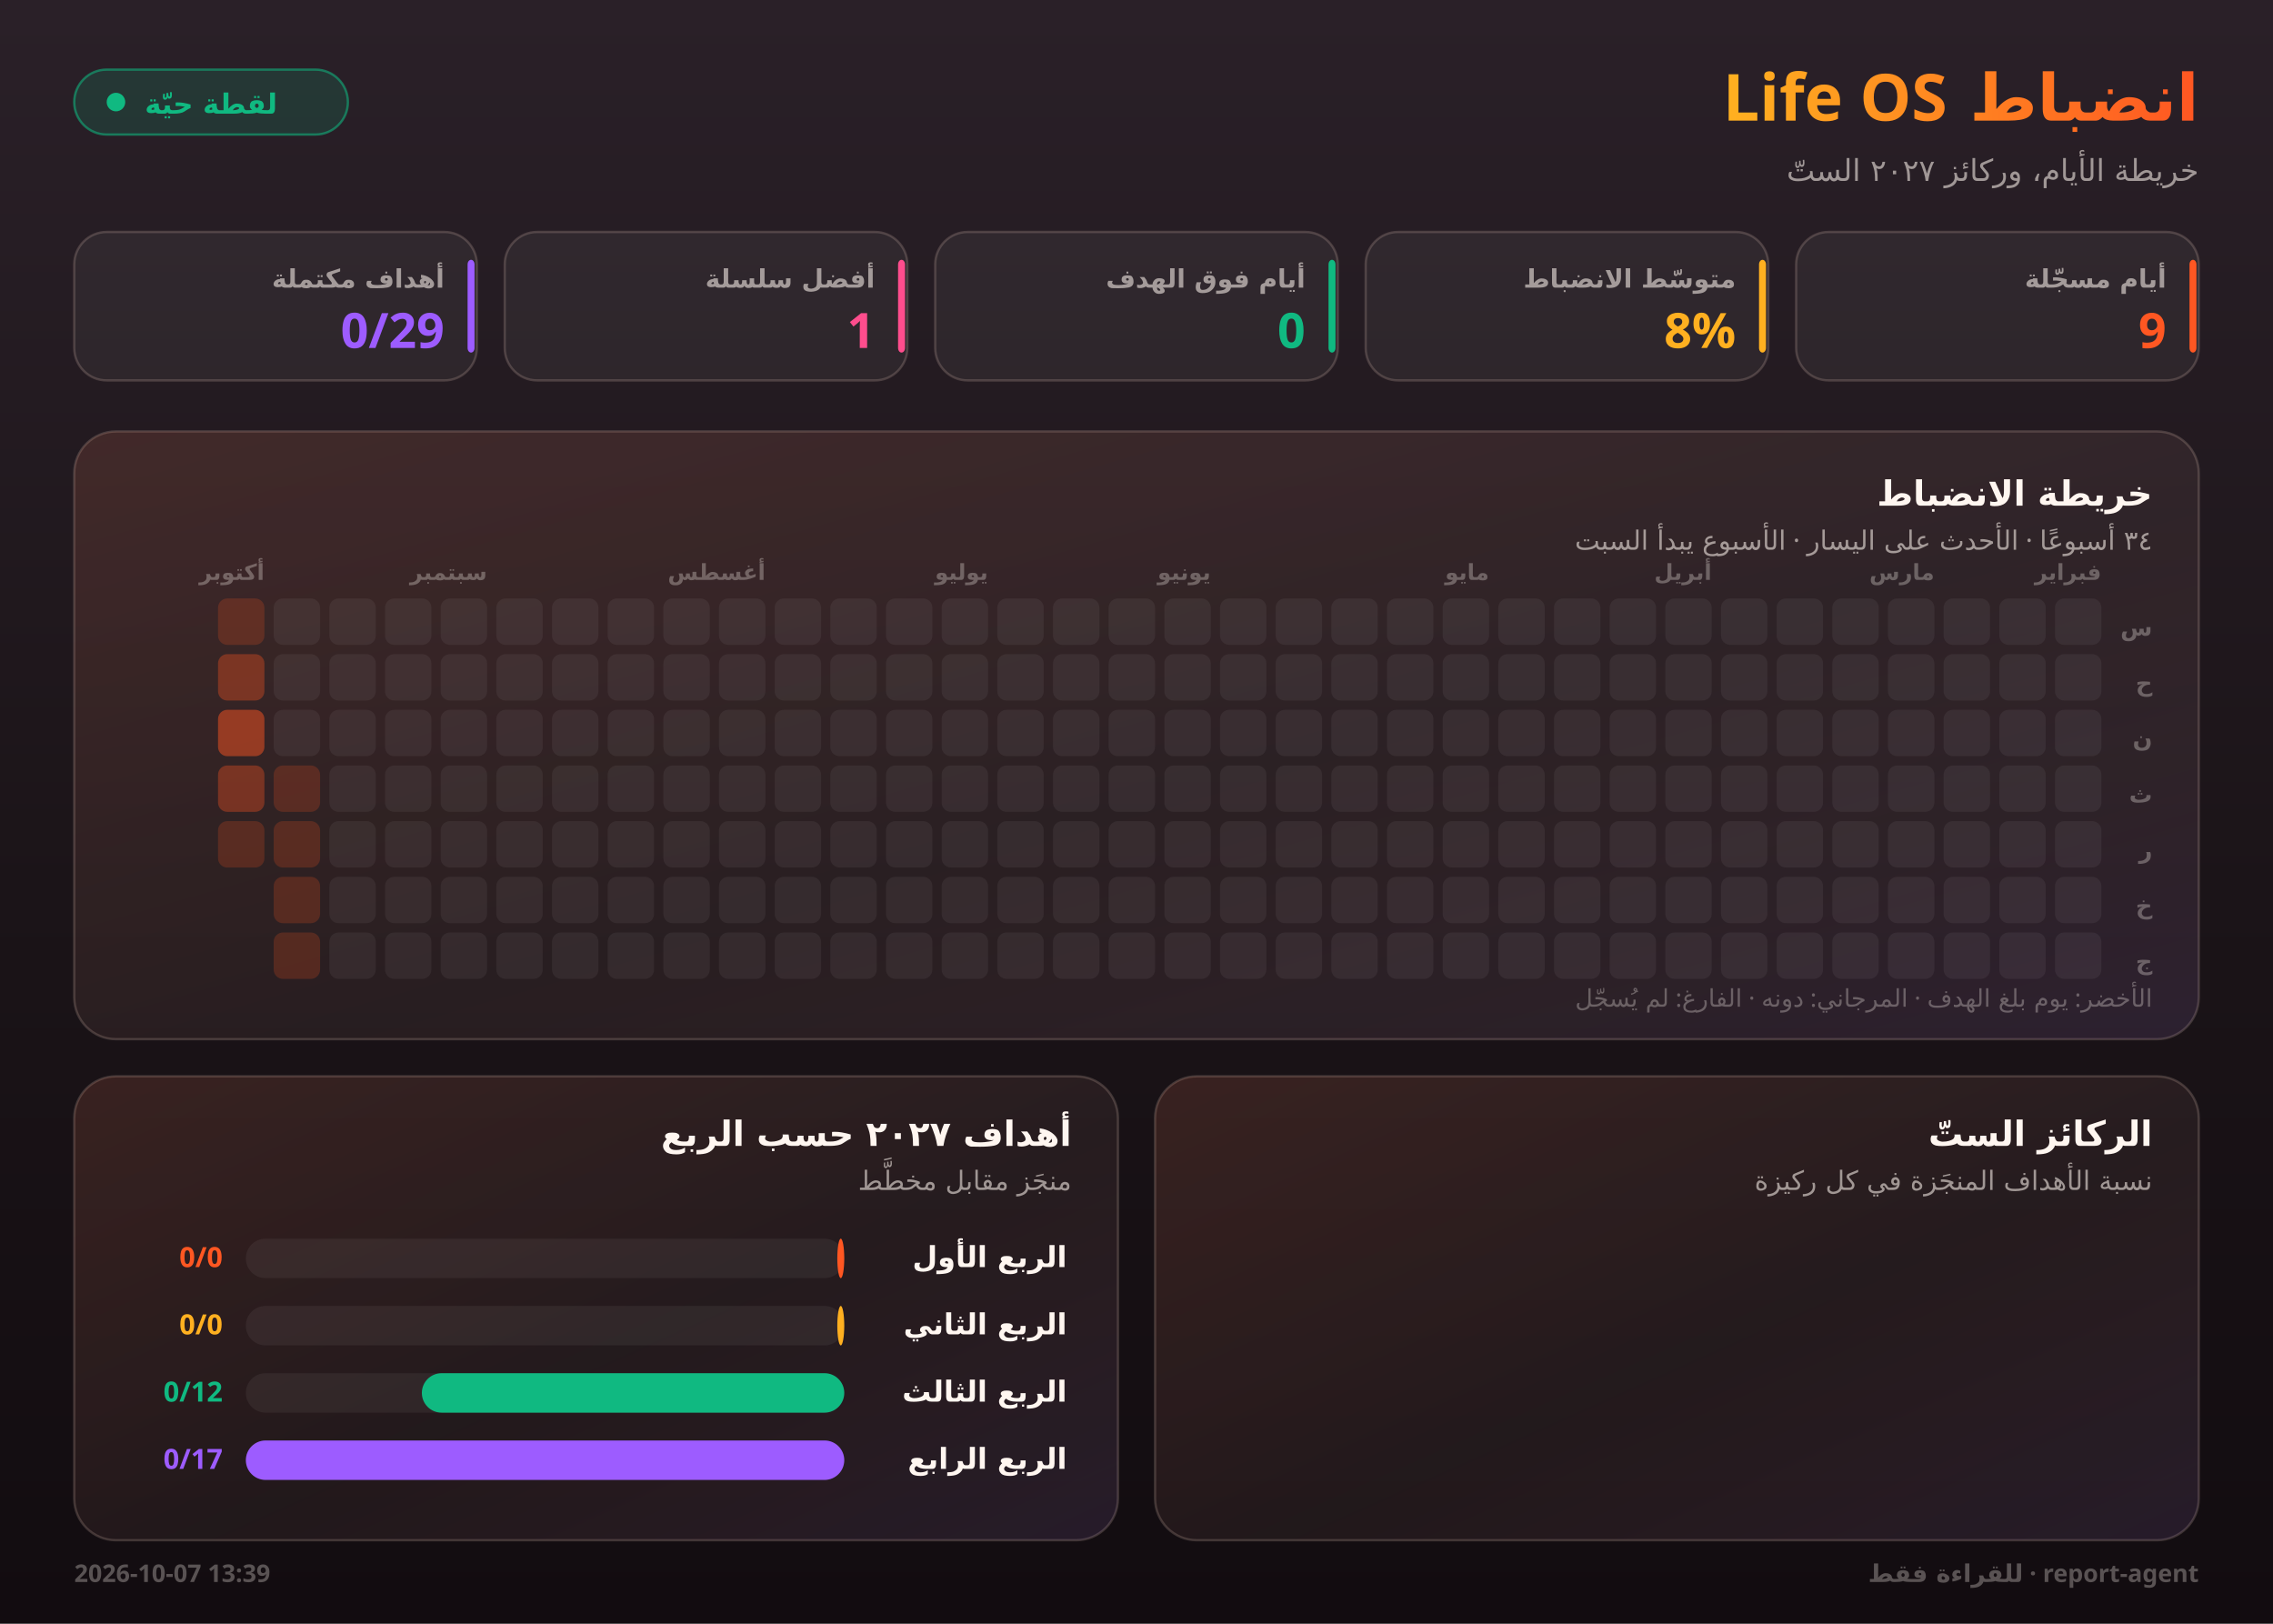
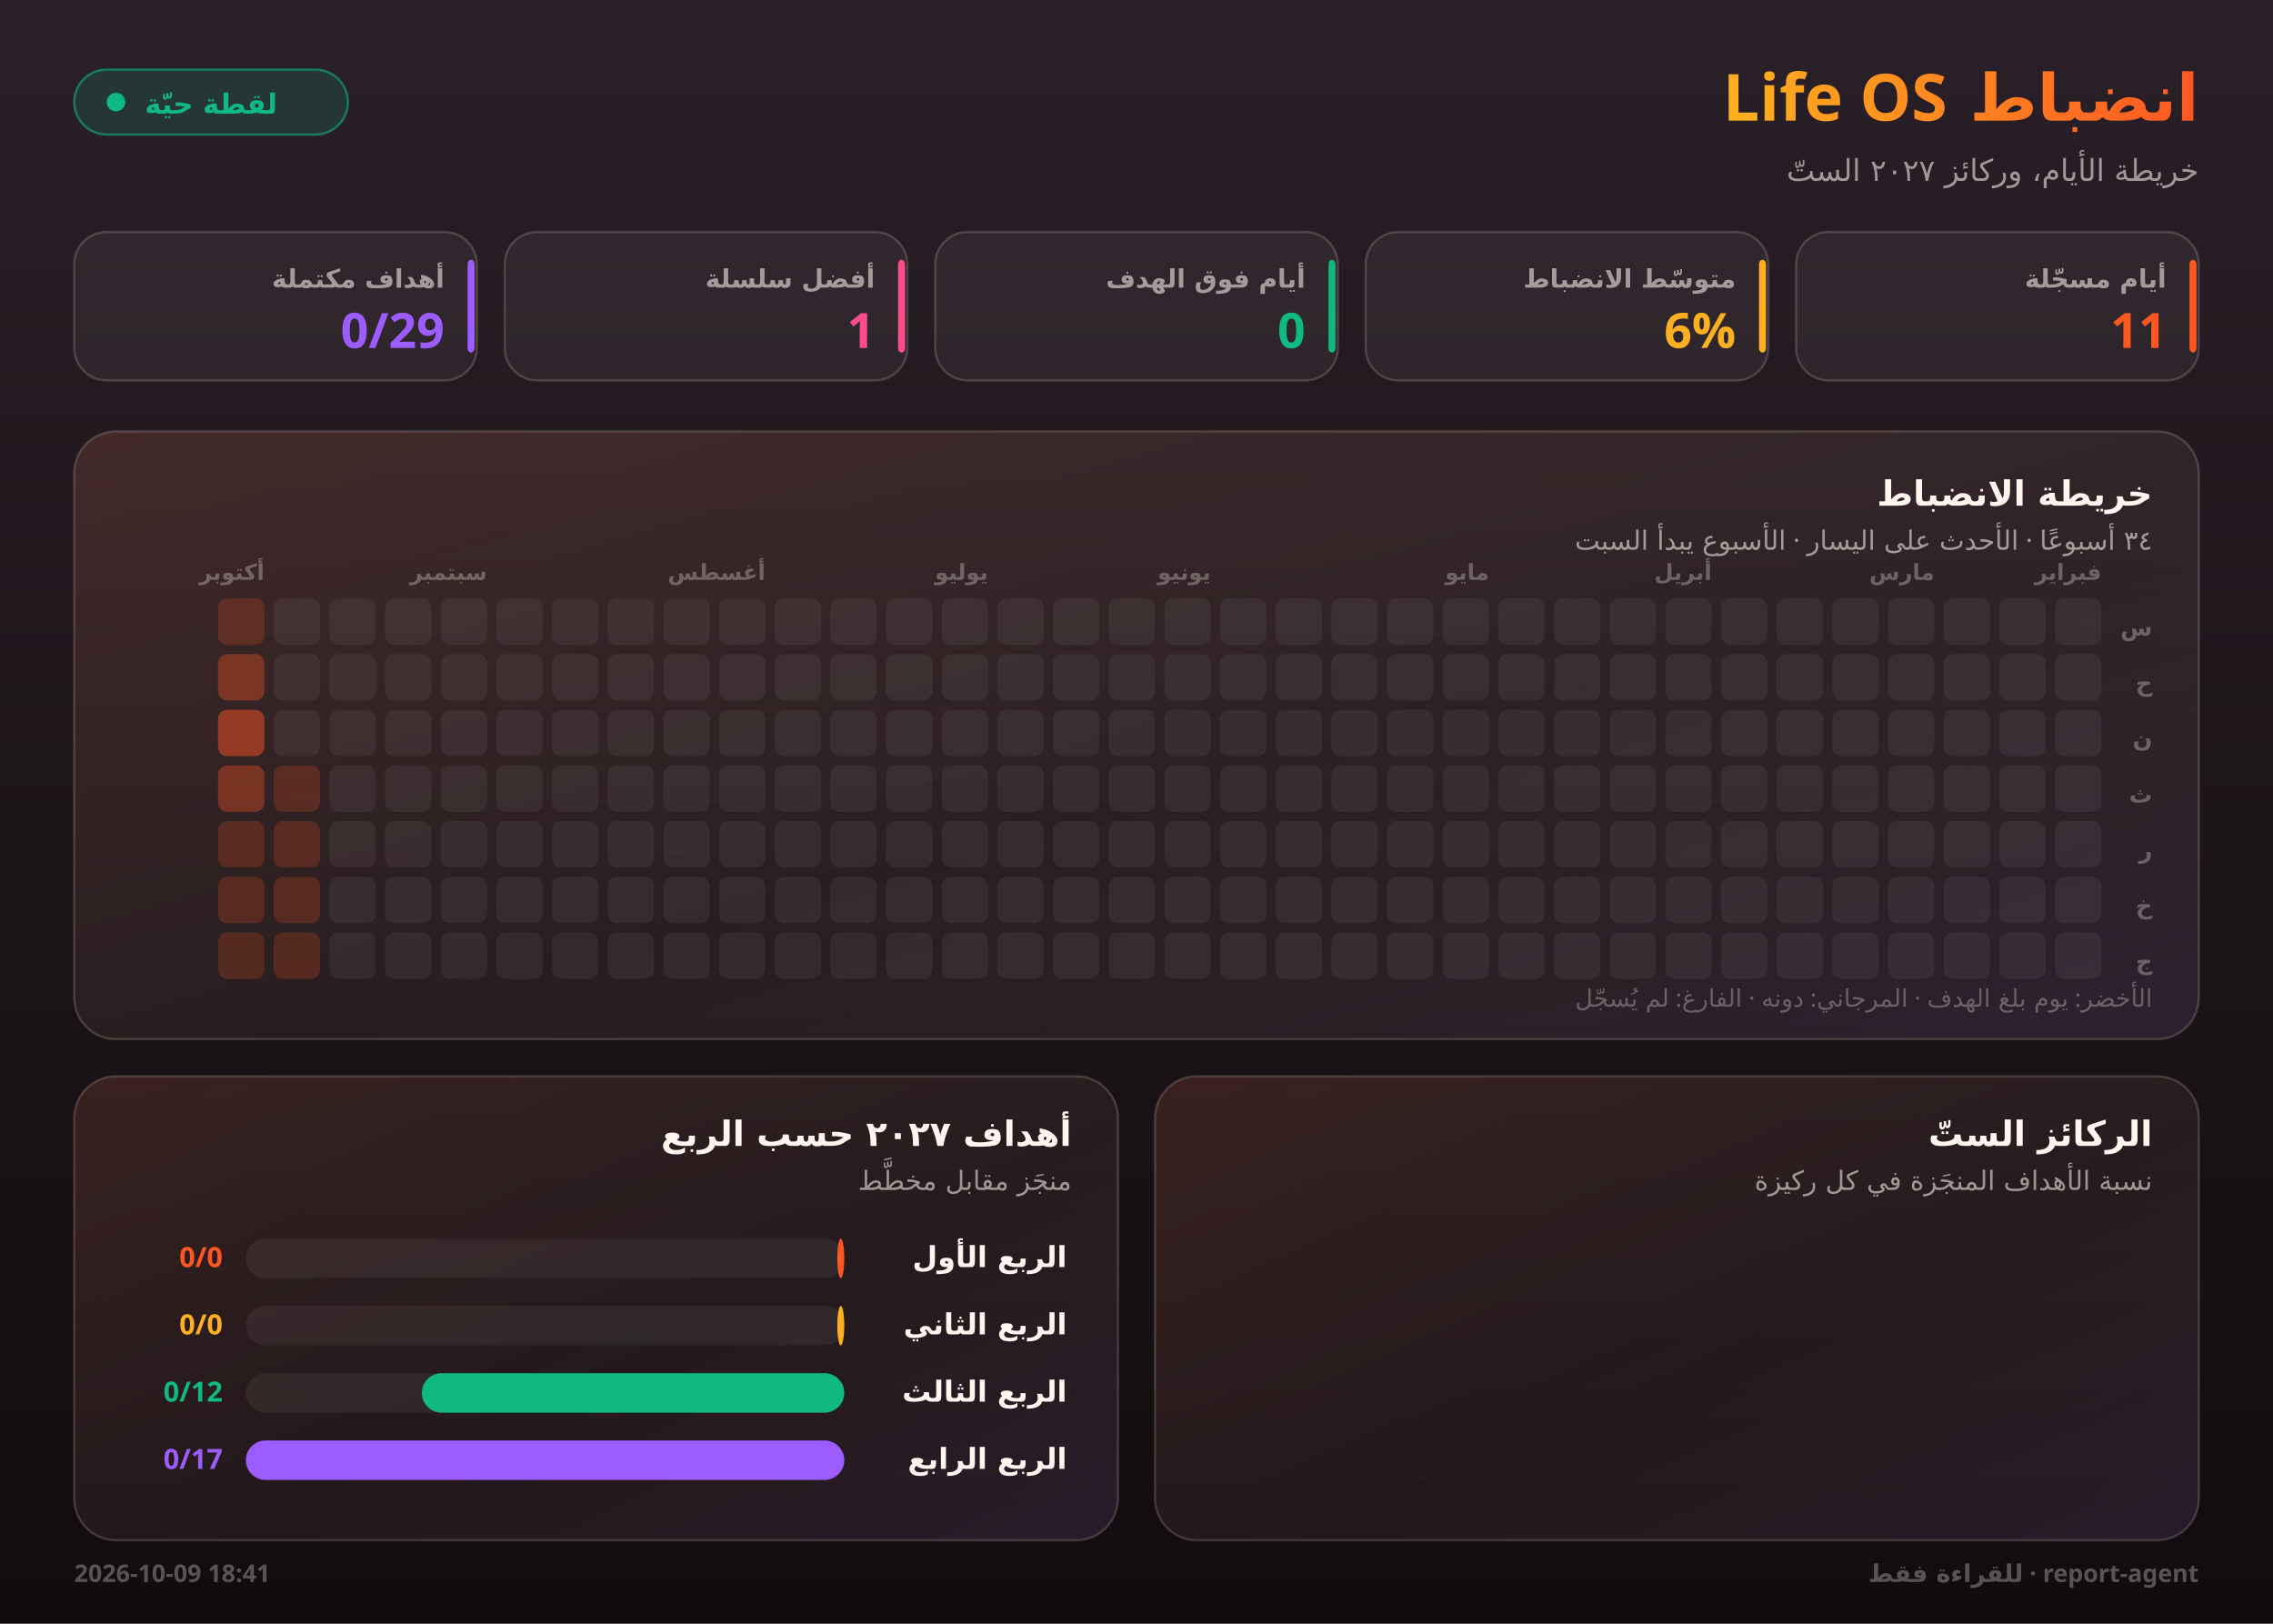
<svg xmlns="http://www.w3.org/2000/svg" width="980" height="700" viewBox="0 0 980 700" font-family="Tajawal, Cairo, 'Segoe UI', system-ui, sans-serif">
  <defs>
    <linearGradient id="sky" x1="0" y1="0" x2="0" y2="1">
      <stop offset="0%" stop-color="#2A2028" />
      <stop offset="55%" stop-color="#1B1418" />
      <stop offset="100%" stop-color="#120C10" />
    </linearGradient>
    <linearGradient id="sheen" x1="0" y1="0" x2="1" y2="1">
      <stop offset="0%" stop-color="#FF5722" stop-opacity="0.10" />
      <stop offset="55%" stop-color="#FF5722" stop-opacity="0.02" />
      <stop offset="100%" stop-color="#9D5CFF" stop-opacity="0.07" />
    </linearGradient>
    <linearGradient id="title" x1="1" y1="0" x2="0" y2="0">
      <stop offset="0%" stop-color="#FF5722" />
      <stop offset="100%" stop-color="#FFB020" />
    </linearGradient>
  </defs>
  <rect width="980" height="700" fill="url(#sky)" />
  <text x="948" y="52" fill="url(#title)" font-size="28" font-weight="800" text-anchor="start" style="direction:rtl;unicode-bidi:isolate">انضباط Life OS</text>
  <text x="948" y="78" fill="rgba(255,246,240,0.56)" font-size="13" font-weight="500" text-anchor="start" style="direction:rtl;unicode-bidi:isolate">خريطة الأيام، وركائز ٢٠٢٧ الستّ</text>
  <rect x="32" y="30" width="118" height="28" rx="14" fill="#10B981" fill-opacity="0.16" stroke="#10B981" stroke-opacity="0.55" />
  <circle cx="50" cy="44" r="4" fill="#10B981" />
  <text x="91" y="49" fill="#10B981" font-size="12" font-weight="700" text-anchor="middle" style="direction:rtl;unicode-bidi:isolate">لقطة حيّة</text>
  <rect x="774.4" y="100" width="173.6" height="64" rx="14" fill="rgba(255,255,255,0.05)" stroke="rgba(255,225,210,0.18)" />
  <rect x="944" y="112" width="3" height="40" rx="2" fill="#FF5722" />
  <text x="934" y="124" fill="rgba(255,246,240,0.56)" font-size="11" font-weight="600" text-anchor="start" style="direction:rtl;unicode-bidi:isolate">أيام مسجّلة</text>
-   <text x="934" y="150" fill="#FF5722" font-size="21" font-weight="800" text-anchor="end" style="direction:ltr;unicode-bidi:isolate">9</text>
+   <text x="934" y="150" fill="#FF5722" font-size="21" font-weight="800" text-anchor="end" style="direction:ltr;unicode-bidi:isolate">11</text>
  <rect x="588.8" y="100" width="173.6" height="64" rx="14" fill="rgba(255,255,255,0.05)" stroke="rgba(255,225,210,0.18)" />
  <rect x="758.4" y="112" width="3" height="40" rx="2" fill="#FFB020" />
  <text x="748.4" y="124" fill="rgba(255,246,240,0.56)" font-size="11" font-weight="600" text-anchor="start" style="direction:rtl;unicode-bidi:isolate">متوسّط الانضباط</text>
-   <text x="748.4" y="150" fill="#FFB020" font-size="21" font-weight="800" text-anchor="end" style="direction:ltr;unicode-bidi:isolate">8%</text>
+   <text x="748.4" y="150" fill="#FFB020" font-size="21" font-weight="800" text-anchor="end" style="direction:ltr;unicode-bidi:isolate">6%</text>
  <rect x="403.2" y="100" width="173.6" height="64" rx="14" fill="rgba(255,255,255,0.05)" stroke="rgba(255,225,210,0.18)" />
  <rect x="572.8" y="112" width="3" height="40" rx="2" fill="#10B981" />
  <text x="562.8" y="124" fill="rgba(255,246,240,0.56)" font-size="11" font-weight="600" text-anchor="start" style="direction:rtl;unicode-bidi:isolate">أيام فوق الهدف</text>
  <text x="562.8" y="150" fill="#10B981" font-size="21" font-weight="800" text-anchor="end" style="direction:ltr;unicode-bidi:isolate">0</text>
  <rect x="217.6" y="100" width="173.6" height="64" rx="14" fill="rgba(255,255,255,0.05)" stroke="rgba(255,225,210,0.18)" />
  <rect x="387.2" y="112" width="3" height="40" rx="2" fill="#FF4D8D" />
  <text x="377.2" y="124" fill="rgba(255,246,240,0.56)" font-size="11" font-weight="600" text-anchor="start" style="direction:rtl;unicode-bidi:isolate">أفضل سلسلة</text>
  <text x="377.2" y="150" fill="#FF4D8D" font-size="21" font-weight="800" text-anchor="end" style="direction:ltr;unicode-bidi:isolate">1</text>
  <rect x="32" y="100" width="173.6" height="64" rx="14" fill="rgba(255,255,255,0.05)" stroke="rgba(255,225,210,0.18)" />
  <rect x="201.6" y="112" width="3" height="40" rx="2" fill="#9D5CFF" />
  <text x="191.6" y="124" fill="rgba(255,246,240,0.56)" font-size="11" font-weight="600" text-anchor="start" style="direction:rtl;unicode-bidi:isolate">أهداف مكتملة</text>
  <text x="191.6" y="150" fill="#9D5CFF" font-size="21" font-weight="800" text-anchor="end" style="direction:ltr;unicode-bidi:isolate">0/29</text>
  <g>
    <rect x="32" y="186" width="916" height="262" rx="18" fill="rgba(255,255,255,0.045)" stroke="rgba(255,225,210,0.18)" />
    <rect x="32" y="186" width="916" height="262" rx="18" fill="url(#sheen)" />
  </g>
  <text x="928" y="218" fill="#FFF6F0" font-size="15" font-weight="700" text-anchor="start" style="direction:rtl;unicode-bidi:isolate">خريطة الانضباط</text>
  <text x="928" y="237" fill="rgba(255,246,240,0.56)" font-size="11.5" font-weight="500" text-anchor="start" style="direction:rtl;unicode-bidi:isolate">٣٤ أسبوعًا · الأحدث على اليسار · الأسبوع يبدأ السبت</text>
  <text x="928" y="274" fill="rgba(255,246,240,0.30)" font-size="10" font-weight="600" text-anchor="start" style="direction:rtl;unicode-bidi:isolate">س</text>
  <text x="928" y="298" fill="rgba(255,246,240,0.30)" font-size="10" font-weight="600" text-anchor="start" style="direction:rtl;unicode-bidi:isolate">ح</text>
  <text x="928" y="322" fill="rgba(255,246,240,0.30)" font-size="10" font-weight="600" text-anchor="start" style="direction:rtl;unicode-bidi:isolate">ن</text>
  <text x="928" y="346" fill="rgba(255,246,240,0.30)" font-size="10" font-weight="600" text-anchor="start" style="direction:rtl;unicode-bidi:isolate">ث</text>
  <text x="928" y="370" fill="rgba(255,246,240,0.30)" font-size="10" font-weight="600" text-anchor="start" style="direction:rtl;unicode-bidi:isolate">ر</text>
  <text x="928" y="394" fill="rgba(255,246,240,0.30)" font-size="10" font-weight="600" text-anchor="start" style="direction:rtl;unicode-bidi:isolate">خ</text>
  <text x="928" y="418" fill="rgba(255,246,240,0.30)" font-size="10" font-weight="600" text-anchor="start" style="direction:rtl;unicode-bidi:isolate">ج</text>
  <text x="906" y="250" fill="rgba(255,246,240,0.30)" font-size="9.5" font-weight="600" text-anchor="start" style="direction:rtl;unicode-bidi:isolate">فبراير</text>
  <rect x="886" y="258" width="20" height="20" rx="4" fill="rgba(255,255,255,0.055)" fill-opacity="1.00" />
  <rect x="886" y="282" width="20" height="20" rx="4" fill="rgba(255,255,255,0.055)" fill-opacity="1.00" />
  <rect x="886" y="306" width="20" height="20" rx="4" fill="rgba(255,255,255,0.055)" fill-opacity="1.00" />
  <rect x="886" y="330" width="20" height="20" rx="4" fill="rgba(255,255,255,0.055)" fill-opacity="1.00" />
  <rect x="886" y="354" width="20" height="20" rx="4" fill="rgba(255,255,255,0.055)" fill-opacity="1.00" />
  <rect x="886" y="378" width="20" height="20" rx="4" fill="rgba(255,255,255,0.055)" fill-opacity="1.00" />
  <rect x="886" y="402" width="20" height="20" rx="4" fill="rgba(255,255,255,0.055)" fill-opacity="1.00" />
  <rect x="862" y="258" width="20" height="20" rx="4" fill="rgba(255,255,255,0.055)" fill-opacity="1.00" />
  <rect x="862" y="282" width="20" height="20" rx="4" fill="rgba(255,255,255,0.055)" fill-opacity="1.00" />
  <rect x="862" y="306" width="20" height="20" rx="4" fill="rgba(255,255,255,0.055)" fill-opacity="1.00" />
  <rect x="862" y="330" width="20" height="20" rx="4" fill="rgba(255,255,255,0.055)" fill-opacity="1.00" />
  <rect x="862" y="354" width="20" height="20" rx="4" fill="rgba(255,255,255,0.055)" fill-opacity="1.00" />
  <rect x="862" y="378" width="20" height="20" rx="4" fill="rgba(255,255,255,0.055)" fill-opacity="1.00" />
  <rect x="862" y="402" width="20" height="20" rx="4" fill="rgba(255,255,255,0.055)" fill-opacity="1.00" />
  <rect x="838" y="258" width="20" height="20" rx="4" fill="rgba(255,255,255,0.055)" fill-opacity="1.00" />
  <rect x="838" y="282" width="20" height="20" rx="4" fill="rgba(255,255,255,0.055)" fill-opacity="1.00" />
  <rect x="838" y="306" width="20" height="20" rx="4" fill="rgba(255,255,255,0.055)" fill-opacity="1.00" />
  <rect x="838" y="330" width="20" height="20" rx="4" fill="rgba(255,255,255,0.055)" fill-opacity="1.00" />
  <rect x="838" y="354" width="20" height="20" rx="4" fill="rgba(255,255,255,0.055)" fill-opacity="1.00" />
  <rect x="838" y="378" width="20" height="20" rx="4" fill="rgba(255,255,255,0.055)" fill-opacity="1.00" />
  <rect x="838" y="402" width="20" height="20" rx="4" fill="rgba(255,255,255,0.055)" fill-opacity="1.00" />
  <text x="834" y="250" fill="rgba(255,246,240,0.30)" font-size="9.5" font-weight="600" text-anchor="start" style="direction:rtl;unicode-bidi:isolate">مارس</text>
  <rect x="814" y="258" width="20" height="20" rx="4" fill="rgba(255,255,255,0.055)" fill-opacity="1.00" />
  <rect x="814" y="282" width="20" height="20" rx="4" fill="rgba(255,255,255,0.055)" fill-opacity="1.00" />
  <rect x="814" y="306" width="20" height="20" rx="4" fill="rgba(255,255,255,0.055)" fill-opacity="1.00" />
  <rect x="814" y="330" width="20" height="20" rx="4" fill="rgba(255,255,255,0.055)" fill-opacity="1.00" />
  <rect x="814" y="354" width="20" height="20" rx="4" fill="rgba(255,255,255,0.055)" fill-opacity="1.00" />
  <rect x="814" y="378" width="20" height="20" rx="4" fill="rgba(255,255,255,0.055)" fill-opacity="1.00" />
  <rect x="814" y="402" width="20" height="20" rx="4" fill="rgba(255,255,255,0.055)" fill-opacity="1.00" />
  <rect x="790" y="258" width="20" height="20" rx="4" fill="rgba(255,255,255,0.055)" fill-opacity="1.00" />
  <rect x="790" y="282" width="20" height="20" rx="4" fill="rgba(255,255,255,0.055)" fill-opacity="1.00" />
  <rect x="790" y="306" width="20" height="20" rx="4" fill="rgba(255,255,255,0.055)" fill-opacity="1.00" />
  <rect x="790" y="330" width="20" height="20" rx="4" fill="rgba(255,255,255,0.055)" fill-opacity="1.00" />
  <rect x="790" y="354" width="20" height="20" rx="4" fill="rgba(255,255,255,0.055)" fill-opacity="1.00" />
  <rect x="790" y="378" width="20" height="20" rx="4" fill="rgba(255,255,255,0.055)" fill-opacity="1.00" />
  <rect x="790" y="402" width="20" height="20" rx="4" fill="rgba(255,255,255,0.055)" fill-opacity="1.00" />
  <rect x="766" y="258" width="20" height="20" rx="4" fill="rgba(255,255,255,0.055)" fill-opacity="1.00" />
  <rect x="766" y="282" width="20" height="20" rx="4" fill="rgba(255,255,255,0.055)" fill-opacity="1.00" />
  <rect x="766" y="306" width="20" height="20" rx="4" fill="rgba(255,255,255,0.055)" fill-opacity="1.00" />
  <rect x="766" y="330" width="20" height="20" rx="4" fill="rgba(255,255,255,0.055)" fill-opacity="1.00" />
  <rect x="766" y="354" width="20" height="20" rx="4" fill="rgba(255,255,255,0.055)" fill-opacity="1.00" />
  <rect x="766" y="378" width="20" height="20" rx="4" fill="rgba(255,255,255,0.055)" fill-opacity="1.00" />
  <rect x="766" y="402" width="20" height="20" rx="4" fill="rgba(255,255,255,0.055)" fill-opacity="1.00" />
  <rect x="742" y="258" width="20" height="20" rx="4" fill="rgba(255,255,255,0.055)" fill-opacity="1.00" />
  <rect x="742" y="282" width="20" height="20" rx="4" fill="rgba(255,255,255,0.055)" fill-opacity="1.00" />
  <rect x="742" y="306" width="20" height="20" rx="4" fill="rgba(255,255,255,0.055)" fill-opacity="1.00" />
  <rect x="742" y="330" width="20" height="20" rx="4" fill="rgba(255,255,255,0.055)" fill-opacity="1.00" />
  <rect x="742" y="354" width="20" height="20" rx="4" fill="rgba(255,255,255,0.055)" fill-opacity="1.00" />
  <rect x="742" y="378" width="20" height="20" rx="4" fill="rgba(255,255,255,0.055)" fill-opacity="1.00" />
  <rect x="742" y="402" width="20" height="20" rx="4" fill="rgba(255,255,255,0.055)" fill-opacity="1.00" />
  <text x="738" y="250" fill="rgba(255,246,240,0.30)" font-size="9.5" font-weight="600" text-anchor="start" style="direction:rtl;unicode-bidi:isolate">أبريل</text>
  <rect x="718" y="258" width="20" height="20" rx="4" fill="rgba(255,255,255,0.055)" fill-opacity="1.00" />
  <rect x="718" y="282" width="20" height="20" rx="4" fill="rgba(255,255,255,0.055)" fill-opacity="1.00" />
  <rect x="718" y="306" width="20" height="20" rx="4" fill="rgba(255,255,255,0.055)" fill-opacity="1.00" />
  <rect x="718" y="330" width="20" height="20" rx="4" fill="rgba(255,255,255,0.055)" fill-opacity="1.00" />
  <rect x="718" y="354" width="20" height="20" rx="4" fill="rgba(255,255,255,0.055)" fill-opacity="1.00" />
  <rect x="718" y="378" width="20" height="20" rx="4" fill="rgba(255,255,255,0.055)" fill-opacity="1.00" />
  <rect x="718" y="402" width="20" height="20" rx="4" fill="rgba(255,255,255,0.055)" fill-opacity="1.00" />
  <rect x="694" y="258" width="20" height="20" rx="4" fill="rgba(255,255,255,0.055)" fill-opacity="1.00" />
  <rect x="694" y="282" width="20" height="20" rx="4" fill="rgba(255,255,255,0.055)" fill-opacity="1.00" />
  <rect x="694" y="306" width="20" height="20" rx="4" fill="rgba(255,255,255,0.055)" fill-opacity="1.00" />
  <rect x="694" y="330" width="20" height="20" rx="4" fill="rgba(255,255,255,0.055)" fill-opacity="1.00" />
  <rect x="694" y="354" width="20" height="20" rx="4" fill="rgba(255,255,255,0.055)" fill-opacity="1.00" />
  <rect x="694" y="378" width="20" height="20" rx="4" fill="rgba(255,255,255,0.055)" fill-opacity="1.00" />
  <rect x="694" y="402" width="20" height="20" rx="4" fill="rgba(255,255,255,0.055)" fill-opacity="1.00" />
  <rect x="670" y="258" width="20" height="20" rx="4" fill="rgba(255,255,255,0.055)" fill-opacity="1.00" />
  <rect x="670" y="282" width="20" height="20" rx="4" fill="rgba(255,255,255,0.055)" fill-opacity="1.00" />
  <rect x="670" y="306" width="20" height="20" rx="4" fill="rgba(255,255,255,0.055)" fill-opacity="1.00" />
  <rect x="670" y="330" width="20" height="20" rx="4" fill="rgba(255,255,255,0.055)" fill-opacity="1.00" />
  <rect x="670" y="354" width="20" height="20" rx="4" fill="rgba(255,255,255,0.055)" fill-opacity="1.00" />
  <rect x="670" y="378" width="20" height="20" rx="4" fill="rgba(255,255,255,0.055)" fill-opacity="1.00" />
  <rect x="670" y="402" width="20" height="20" rx="4" fill="rgba(255,255,255,0.055)" fill-opacity="1.00" />
  <rect x="646" y="258" width="20" height="20" rx="4" fill="rgba(255,255,255,0.055)" fill-opacity="1.00" />
  <rect x="646" y="282" width="20" height="20" rx="4" fill="rgba(255,255,255,0.055)" fill-opacity="1.00" />
  <rect x="646" y="306" width="20" height="20" rx="4" fill="rgba(255,255,255,0.055)" fill-opacity="1.00" />
  <rect x="646" y="330" width="20" height="20" rx="4" fill="rgba(255,255,255,0.055)" fill-opacity="1.00" />
  <rect x="646" y="354" width="20" height="20" rx="4" fill="rgba(255,255,255,0.055)" fill-opacity="1.00" />
  <rect x="646" y="378" width="20" height="20" rx="4" fill="rgba(255,255,255,0.055)" fill-opacity="1.00" />
  <rect x="646" y="402" width="20" height="20" rx="4" fill="rgba(255,255,255,0.055)" fill-opacity="1.00" />
  <text x="642" y="250" fill="rgba(255,246,240,0.30)" font-size="9.5" font-weight="600" text-anchor="start" style="direction:rtl;unicode-bidi:isolate">مايو</text>
  <rect x="622" y="258" width="20" height="20" rx="4" fill="rgba(255,255,255,0.055)" fill-opacity="1.00" />
  <rect x="622" y="282" width="20" height="20" rx="4" fill="rgba(255,255,255,0.055)" fill-opacity="1.00" />
  <rect x="622" y="306" width="20" height="20" rx="4" fill="rgba(255,255,255,0.055)" fill-opacity="1.00" />
  <rect x="622" y="330" width="20" height="20" rx="4" fill="rgba(255,255,255,0.055)" fill-opacity="1.00" />
  <rect x="622" y="354" width="20" height="20" rx="4" fill="rgba(255,255,255,0.055)" fill-opacity="1.00" />
  <rect x="622" y="378" width="20" height="20" rx="4" fill="rgba(255,255,255,0.055)" fill-opacity="1.00" />
  <rect x="622" y="402" width="20" height="20" rx="4" fill="rgba(255,255,255,0.055)" fill-opacity="1.00" />
  <rect x="598" y="258" width="20" height="20" rx="4" fill="rgba(255,255,255,0.055)" fill-opacity="1.00" />
  <rect x="598" y="282" width="20" height="20" rx="4" fill="rgba(255,255,255,0.055)" fill-opacity="1.00" />
  <rect x="598" y="306" width="20" height="20" rx="4" fill="rgba(255,255,255,0.055)" fill-opacity="1.00" />
  <rect x="598" y="330" width="20" height="20" rx="4" fill="rgba(255,255,255,0.055)" fill-opacity="1.00" />
  <rect x="598" y="354" width="20" height="20" rx="4" fill="rgba(255,255,255,0.055)" fill-opacity="1.00" />
  <rect x="598" y="378" width="20" height="20" rx="4" fill="rgba(255,255,255,0.055)" fill-opacity="1.00" />
  <rect x="598" y="402" width="20" height="20" rx="4" fill="rgba(255,255,255,0.055)" fill-opacity="1.00" />
  <rect x="574" y="258" width="20" height="20" rx="4" fill="rgba(255,255,255,0.055)" fill-opacity="1.00" />
  <rect x="574" y="282" width="20" height="20" rx="4" fill="rgba(255,255,255,0.055)" fill-opacity="1.00" />
  <rect x="574" y="306" width="20" height="20" rx="4" fill="rgba(255,255,255,0.055)" fill-opacity="1.00" />
  <rect x="574" y="330" width="20" height="20" rx="4" fill="rgba(255,255,255,0.055)" fill-opacity="1.00" />
  <rect x="574" y="354" width="20" height="20" rx="4" fill="rgba(255,255,255,0.055)" fill-opacity="1.00" />
  <rect x="574" y="378" width="20" height="20" rx="4" fill="rgba(255,255,255,0.055)" fill-opacity="1.00" />
  <rect x="574" y="402" width="20" height="20" rx="4" fill="rgba(255,255,255,0.055)" fill-opacity="1.00" />
  <rect x="550" y="258" width="20" height="20" rx="4" fill="rgba(255,255,255,0.055)" fill-opacity="1.00" />
  <rect x="550" y="282" width="20" height="20" rx="4" fill="rgba(255,255,255,0.055)" fill-opacity="1.00" />
  <rect x="550" y="306" width="20" height="20" rx="4" fill="rgba(255,255,255,0.055)" fill-opacity="1.00" />
  <rect x="550" y="330" width="20" height="20" rx="4" fill="rgba(255,255,255,0.055)" fill-opacity="1.00" />
  <rect x="550" y="354" width="20" height="20" rx="4" fill="rgba(255,255,255,0.055)" fill-opacity="1.00" />
  <rect x="550" y="378" width="20" height="20" rx="4" fill="rgba(255,255,255,0.055)" fill-opacity="1.00" />
  <rect x="550" y="402" width="20" height="20" rx="4" fill="rgba(255,255,255,0.055)" fill-opacity="1.00" />
  <rect x="526" y="258" width="20" height="20" rx="4" fill="rgba(255,255,255,0.055)" fill-opacity="1.00" />
  <rect x="526" y="282" width="20" height="20" rx="4" fill="rgba(255,255,255,0.055)" fill-opacity="1.00" />
  <rect x="526" y="306" width="20" height="20" rx="4" fill="rgba(255,255,255,0.055)" fill-opacity="1.00" />
  <rect x="526" y="330" width="20" height="20" rx="4" fill="rgba(255,255,255,0.055)" fill-opacity="1.00" />
  <rect x="526" y="354" width="20" height="20" rx="4" fill="rgba(255,255,255,0.055)" fill-opacity="1.00" />
  <rect x="526" y="378" width="20" height="20" rx="4" fill="rgba(255,255,255,0.055)" fill-opacity="1.00" />
  <rect x="526" y="402" width="20" height="20" rx="4" fill="rgba(255,255,255,0.055)" fill-opacity="1.00" />
  <text x="522" y="250" fill="rgba(255,246,240,0.30)" font-size="9.5" font-weight="600" text-anchor="start" style="direction:rtl;unicode-bidi:isolate">يونيو</text>
  <rect x="502" y="258" width="20" height="20" rx="4" fill="rgba(255,255,255,0.055)" fill-opacity="1.00" />
  <rect x="502" y="282" width="20" height="20" rx="4" fill="rgba(255,255,255,0.055)" fill-opacity="1.00" />
  <rect x="502" y="306" width="20" height="20" rx="4" fill="rgba(255,255,255,0.055)" fill-opacity="1.00" />
  <rect x="502" y="330" width="20" height="20" rx="4" fill="rgba(255,255,255,0.055)" fill-opacity="1.00" />
  <rect x="502" y="354" width="20" height="20" rx="4" fill="rgba(255,255,255,0.055)" fill-opacity="1.00" />
  <rect x="502" y="378" width="20" height="20" rx="4" fill="rgba(255,255,255,0.055)" fill-opacity="1.00" />
  <rect x="502" y="402" width="20" height="20" rx="4" fill="rgba(255,255,255,0.055)" fill-opacity="1.00" />
  <rect x="478" y="258" width="20" height="20" rx="4" fill="rgba(255,255,255,0.055)" fill-opacity="1.00" />
  <rect x="478" y="282" width="20" height="20" rx="4" fill="rgba(255,255,255,0.055)" fill-opacity="1.00" />
  <rect x="478" y="306" width="20" height="20" rx="4" fill="rgba(255,255,255,0.055)" fill-opacity="1.00" />
  <rect x="478" y="330" width="20" height="20" rx="4" fill="rgba(255,255,255,0.055)" fill-opacity="1.00" />
  <rect x="478" y="354" width="20" height="20" rx="4" fill="rgba(255,255,255,0.055)" fill-opacity="1.00" />
  <rect x="478" y="378" width="20" height="20" rx="4" fill="rgba(255,255,255,0.055)" fill-opacity="1.00" />
  <rect x="478" y="402" width="20" height="20" rx="4" fill="rgba(255,255,255,0.055)" fill-opacity="1.00" />
  <rect x="454" y="258" width="20" height="20" rx="4" fill="rgba(255,255,255,0.055)" fill-opacity="1.00" />
  <rect x="454" y="282" width="20" height="20" rx="4" fill="rgba(255,255,255,0.055)" fill-opacity="1.00" />
  <rect x="454" y="306" width="20" height="20" rx="4" fill="rgba(255,255,255,0.055)" fill-opacity="1.00" />
  <rect x="454" y="330" width="20" height="20" rx="4" fill="rgba(255,255,255,0.055)" fill-opacity="1.00" />
  <rect x="454" y="354" width="20" height="20" rx="4" fill="rgba(255,255,255,0.055)" fill-opacity="1.00" />
  <rect x="454" y="378" width="20" height="20" rx="4" fill="rgba(255,255,255,0.055)" fill-opacity="1.00" />
  <rect x="454" y="402" width="20" height="20" rx="4" fill="rgba(255,255,255,0.055)" fill-opacity="1.00" />
  <rect x="430" y="258" width="20" height="20" rx="4" fill="rgba(255,255,255,0.055)" fill-opacity="1.00" />
  <rect x="430" y="282" width="20" height="20" rx="4" fill="rgba(255,255,255,0.055)" fill-opacity="1.00" />
  <rect x="430" y="306" width="20" height="20" rx="4" fill="rgba(255,255,255,0.055)" fill-opacity="1.00" />
  <rect x="430" y="330" width="20" height="20" rx="4" fill="rgba(255,255,255,0.055)" fill-opacity="1.00" />
  <rect x="430" y="354" width="20" height="20" rx="4" fill="rgba(255,255,255,0.055)" fill-opacity="1.00" />
  <rect x="430" y="378" width="20" height="20" rx="4" fill="rgba(255,255,255,0.055)" fill-opacity="1.00" />
  <rect x="430" y="402" width="20" height="20" rx="4" fill="rgba(255,255,255,0.055)" fill-opacity="1.00" />
  <text x="426" y="250" fill="rgba(255,246,240,0.30)" font-size="9.5" font-weight="600" text-anchor="start" style="direction:rtl;unicode-bidi:isolate">يوليو</text>
  <rect x="406" y="258" width="20" height="20" rx="4" fill="rgba(255,255,255,0.055)" fill-opacity="1.00" />
  <rect x="406" y="282" width="20" height="20" rx="4" fill="rgba(255,255,255,0.055)" fill-opacity="1.00" />
  <rect x="406" y="306" width="20" height="20" rx="4" fill="rgba(255,255,255,0.055)" fill-opacity="1.00" />
  <rect x="406" y="330" width="20" height="20" rx="4" fill="rgba(255,255,255,0.055)" fill-opacity="1.00" />
  <rect x="406" y="354" width="20" height="20" rx="4" fill="rgba(255,255,255,0.055)" fill-opacity="1.00" />
  <rect x="406" y="378" width="20" height="20" rx="4" fill="rgba(255,255,255,0.055)" fill-opacity="1.00" />
  <rect x="406" y="402" width="20" height="20" rx="4" fill="rgba(255,255,255,0.055)" fill-opacity="1.00" />
  <rect x="382" y="258" width="20" height="20" rx="4" fill="rgba(255,255,255,0.055)" fill-opacity="1.00" />
  <rect x="382" y="282" width="20" height="20" rx="4" fill="rgba(255,255,255,0.055)" fill-opacity="1.00" />
  <rect x="382" y="306" width="20" height="20" rx="4" fill="rgba(255,255,255,0.055)" fill-opacity="1.00" />
  <rect x="382" y="330" width="20" height="20" rx="4" fill="rgba(255,255,255,0.055)" fill-opacity="1.00" />
  <rect x="382" y="354" width="20" height="20" rx="4" fill="rgba(255,255,255,0.055)" fill-opacity="1.00" />
  <rect x="382" y="378" width="20" height="20" rx="4" fill="rgba(255,255,255,0.055)" fill-opacity="1.00" />
  <rect x="382" y="402" width="20" height="20" rx="4" fill="rgba(255,255,255,0.055)" fill-opacity="1.00" />
  <rect x="358" y="258" width="20" height="20" rx="4" fill="rgba(255,255,255,0.055)" fill-opacity="1.00" />
  <rect x="358" y="282" width="20" height="20" rx="4" fill="rgba(255,255,255,0.055)" fill-opacity="1.00" />
  <rect x="358" y="306" width="20" height="20" rx="4" fill="rgba(255,255,255,0.055)" fill-opacity="1.00" />
  <rect x="358" y="330" width="20" height="20" rx="4" fill="rgba(255,255,255,0.055)" fill-opacity="1.00" />
  <rect x="358" y="354" width="20" height="20" rx="4" fill="rgba(255,255,255,0.055)" fill-opacity="1.00" />
  <rect x="358" y="378" width="20" height="20" rx="4" fill="rgba(255,255,255,0.055)" fill-opacity="1.00" />
  <rect x="358" y="402" width="20" height="20" rx="4" fill="rgba(255,255,255,0.055)" fill-opacity="1.00" />
  <rect x="334" y="258" width="20" height="20" rx="4" fill="rgba(255,255,255,0.055)" fill-opacity="1.00" />
  <rect x="334" y="282" width="20" height="20" rx="4" fill="rgba(255,255,255,0.055)" fill-opacity="1.00" />
  <rect x="334" y="306" width="20" height="20" rx="4" fill="rgba(255,255,255,0.055)" fill-opacity="1.00" />
  <rect x="334" y="330" width="20" height="20" rx="4" fill="rgba(255,255,255,0.055)" fill-opacity="1.00" />
  <rect x="334" y="354" width="20" height="20" rx="4" fill="rgba(255,255,255,0.055)" fill-opacity="1.00" />
  <rect x="334" y="378" width="20" height="20" rx="4" fill="rgba(255,255,255,0.055)" fill-opacity="1.00" />
  <rect x="334" y="402" width="20" height="20" rx="4" fill="rgba(255,255,255,0.055)" fill-opacity="1.00" />
  <text x="330" y="250" fill="rgba(255,246,240,0.30)" font-size="9.5" font-weight="600" text-anchor="start" style="direction:rtl;unicode-bidi:isolate">أغسطس</text>
  <rect x="310" y="258" width="20" height="20" rx="4" fill="rgba(255,255,255,0.055)" fill-opacity="1.00" />
  <rect x="310" y="282" width="20" height="20" rx="4" fill="rgba(255,255,255,0.055)" fill-opacity="1.00" />
  <rect x="310" y="306" width="20" height="20" rx="4" fill="rgba(255,255,255,0.055)" fill-opacity="1.00" />
  <rect x="310" y="330" width="20" height="20" rx="4" fill="rgba(255,255,255,0.055)" fill-opacity="1.00" />
  <rect x="310" y="354" width="20" height="20" rx="4" fill="rgba(255,255,255,0.055)" fill-opacity="1.00" />
  <rect x="310" y="378" width="20" height="20" rx="4" fill="rgba(255,255,255,0.055)" fill-opacity="1.00" />
  <rect x="310" y="402" width="20" height="20" rx="4" fill="rgba(255,255,255,0.055)" fill-opacity="1.00" />
  <rect x="286" y="258" width="20" height="20" rx="4" fill="rgba(255,255,255,0.055)" fill-opacity="1.00" />
  <rect x="286" y="282" width="20" height="20" rx="4" fill="rgba(255,255,255,0.055)" fill-opacity="1.00" />
  <rect x="286" y="306" width="20" height="20" rx="4" fill="rgba(255,255,255,0.055)" fill-opacity="1.00" />
  <rect x="286" y="330" width="20" height="20" rx="4" fill="rgba(255,255,255,0.055)" fill-opacity="1.00" />
  <rect x="286" y="354" width="20" height="20" rx="4" fill="rgba(255,255,255,0.055)" fill-opacity="1.00" />
  <rect x="286" y="378" width="20" height="20" rx="4" fill="rgba(255,255,255,0.055)" fill-opacity="1.00" />
  <rect x="286" y="402" width="20" height="20" rx="4" fill="rgba(255,255,255,0.055)" fill-opacity="1.00" />
  <rect x="262" y="258" width="20" height="20" rx="4" fill="rgba(255,255,255,0.055)" fill-opacity="1.00" />
  <rect x="262" y="282" width="20" height="20" rx="4" fill="rgba(255,255,255,0.055)" fill-opacity="1.00" />
  <rect x="262" y="306" width="20" height="20" rx="4" fill="rgba(255,255,255,0.055)" fill-opacity="1.00" />
  <rect x="262" y="330" width="20" height="20" rx="4" fill="rgba(255,255,255,0.055)" fill-opacity="1.00" />
  <rect x="262" y="354" width="20" height="20" rx="4" fill="rgba(255,255,255,0.055)" fill-opacity="1.00" />
  <rect x="262" y="378" width="20" height="20" rx="4" fill="rgba(255,255,255,0.055)" fill-opacity="1.00" />
  <rect x="262" y="402" width="20" height="20" rx="4" fill="rgba(255,255,255,0.055)" fill-opacity="1.00" />
  <rect x="238" y="258" width="20" height="20" rx="4" fill="rgba(255,255,255,0.055)" fill-opacity="1.00" />
  <rect x="238" y="282" width="20" height="20" rx="4" fill="rgba(255,255,255,0.055)" fill-opacity="1.00" />
  <rect x="238" y="306" width="20" height="20" rx="4" fill="rgba(255,255,255,0.055)" fill-opacity="1.00" />
  <rect x="238" y="330" width="20" height="20" rx="4" fill="rgba(255,255,255,0.055)" fill-opacity="1.00" />
  <rect x="238" y="354" width="20" height="20" rx="4" fill="rgba(255,255,255,0.055)" fill-opacity="1.00" />
  <rect x="238" y="378" width="20" height="20" rx="4" fill="rgba(255,255,255,0.055)" fill-opacity="1.00" />
  <rect x="238" y="402" width="20" height="20" rx="4" fill="rgba(255,255,255,0.055)" fill-opacity="1.00" />
  <rect x="214" y="258" width="20" height="20" rx="4" fill="rgba(255,255,255,0.055)" fill-opacity="1.00" />
  <rect x="214" y="282" width="20" height="20" rx="4" fill="rgba(255,255,255,0.055)" fill-opacity="1.00" />
  <rect x="214" y="306" width="20" height="20" rx="4" fill="rgba(255,255,255,0.055)" fill-opacity="1.00" />
  <rect x="214" y="330" width="20" height="20" rx="4" fill="rgba(255,255,255,0.055)" fill-opacity="1.00" />
  <rect x="214" y="354" width="20" height="20" rx="4" fill="rgba(255,255,255,0.055)" fill-opacity="1.00" />
  <rect x="214" y="378" width="20" height="20" rx="4" fill="rgba(255,255,255,0.055)" fill-opacity="1.00" />
  <rect x="214" y="402" width="20" height="20" rx="4" fill="rgba(255,255,255,0.055)" fill-opacity="1.00" />
  <text x="210" y="250" fill="rgba(255,246,240,0.30)" font-size="9.5" font-weight="600" text-anchor="start" style="direction:rtl;unicode-bidi:isolate">سبتمبر</text>
  <rect x="190" y="258" width="20" height="20" rx="4" fill="rgba(255,255,255,0.055)" fill-opacity="1.00" />
  <rect x="190" y="282" width="20" height="20" rx="4" fill="rgba(255,255,255,0.055)" fill-opacity="1.00" />
  <rect x="190" y="306" width="20" height="20" rx="4" fill="rgba(255,255,255,0.055)" fill-opacity="1.00" />
  <rect x="190" y="330" width="20" height="20" rx="4" fill="rgba(255,255,255,0.055)" fill-opacity="1.00" />
  <rect x="190" y="354" width="20" height="20" rx="4" fill="rgba(255,255,255,0.055)" fill-opacity="1.00" />
  <rect x="190" y="378" width="20" height="20" rx="4" fill="rgba(255,255,255,0.055)" fill-opacity="1.00" />
  <rect x="190" y="402" width="20" height="20" rx="4" fill="rgba(255,255,255,0.055)" fill-opacity="1.00" />
  <rect x="166" y="258" width="20" height="20" rx="4" fill="rgba(255,255,255,0.055)" fill-opacity="1.00" />
  <rect x="166" y="282" width="20" height="20" rx="4" fill="rgba(255,255,255,0.055)" fill-opacity="1.00" />
  <rect x="166" y="306" width="20" height="20" rx="4" fill="rgba(255,255,255,0.055)" fill-opacity="1.00" />
  <rect x="166" y="330" width="20" height="20" rx="4" fill="rgba(255,255,255,0.055)" fill-opacity="1.00" />
  <rect x="166" y="354" width="20" height="20" rx="4" fill="rgba(255,255,255,0.055)" fill-opacity="1.00" />
  <rect x="166" y="378" width="20" height="20" rx="4" fill="rgba(255,255,255,0.055)" fill-opacity="1.00" />
  <rect x="166" y="402" width="20" height="20" rx="4" fill="rgba(255,255,255,0.055)" fill-opacity="1.00" />
  <rect x="142" y="258" width="20" height="20" rx="4" fill="rgba(255,255,255,0.055)" fill-opacity="1.00" />
  <rect x="142" y="282" width="20" height="20" rx="4" fill="rgba(255,255,255,0.055)" fill-opacity="1.00" />
  <rect x="142" y="306" width="20" height="20" rx="4" fill="rgba(255,255,255,0.055)" fill-opacity="1.00" />
  <rect x="142" y="330" width="20" height="20" rx="4" fill="rgba(255,255,255,0.055)" fill-opacity="1.00" />
  <rect x="142" y="354" width="20" height="20" rx="4" fill="rgba(255,255,255,0.055)" fill-opacity="1.00" />
  <rect x="142" y="378" width="20" height="20" rx="4" fill="rgba(255,255,255,0.055)" fill-opacity="1.00" />
  <rect x="142" y="402" width="20" height="20" rx="4" fill="rgba(255,255,255,0.055)" fill-opacity="1.00" />
  <rect x="118" y="258" width="20" height="20" rx="4" fill="rgba(255,255,255,0.055)" fill-opacity="1.00" />
  <rect x="118" y="282" width="20" height="20" rx="4" fill="rgba(255,255,255,0.055)" fill-opacity="1.00" />
  <rect x="118" y="306" width="20" height="20" rx="4" fill="rgba(255,255,255,0.055)" fill-opacity="1.00" />
  <rect x="118" y="330" width="20" height="20" rx="4" fill="#FF5722" fill-opacity="0.20" />
  <rect x="118" y="354" width="20" height="20" rx="4" fill="#FF5722" fill-opacity="0.20" />
  <rect x="118" y="378" width="20" height="20" rx="4" fill="#FF5722" fill-opacity="0.20" />
  <rect x="118" y="402" width="20" height="20" rx="4" fill="#FF5722" fill-opacity="0.20" />
  <text x="114" y="250" fill="rgba(255,246,240,0.30)" font-size="9.5" font-weight="600" text-anchor="start" style="direction:rtl;unicode-bidi:isolate">أكتوبر</text>
  <rect x="94" y="258" width="20" height="20" rx="4" fill="#FF5722" fill-opacity="0.20" />
  <rect x="94" y="282" width="20" height="20" rx="4" fill="#FF5722" fill-opacity="0.34" />
  <rect x="94" y="306" width="20" height="20" rx="4" fill="#FF5722" fill-opacity="0.48" />
  <rect x="94" y="330" width="20" height="20" rx="4" fill="#FF5722" fill-opacity="0.34" />
  <rect x="94" y="354" width="20" height="20" rx="4" fill="#FF5722" fill-opacity="0.20" />
+   <rect x="94" y="378" width="20" height="20" rx="4" fill="#FF5722" fill-opacity="0.20" />
+   <rect x="94" y="402" width="20" height="20" rx="4" fill="#FF5722" fill-opacity="0.20" />
  <text x="928" y="434" fill="rgba(255,246,240,0.30)" font-size="10.5" font-weight="500" text-anchor="start" style="direction:rtl;unicode-bidi:isolate">الأخضر: يوم بلغ الهدف · المرجاني: دونه · الفارغ: لم يُسجّل</text>
  <g>
    <rect x="32" y="464" width="450" height="200" rx="18" fill="rgba(255,255,255,0.045)" stroke="rgba(255,225,210,0.18)" />
    <rect x="32" y="464" width="450" height="200" rx="18" fill="url(#sheen)" />
  </g>
  <text x="462" y="494" fill="#FFF6F0" font-size="15" font-weight="700" text-anchor="start" style="direction:rtl;unicode-bidi:isolate">أهداف ٢٠٢٧ حسب الربع</text>
  <text x="462" y="513" fill="rgba(255,246,240,0.56)" font-size="11.5" font-weight="500" text-anchor="start" style="direction:rtl;unicode-bidi:isolate">منجَز مقابل مخطَّط</text>
  <text x="460" y="546.24" fill="#FFF6F0" font-size="12.5" font-weight="600" text-anchor="start" style="direction:rtl;unicode-bidi:isolate">الربع الأول</text>
  <rect x="106" y="534" width="258" height="17" rx="8.5" fill="rgba(255,255,255,0.055)" />
  <rect x="361" y="534" width="3" height="17" rx="8.5" fill="#FF5722" />
  <text x="96" y="546.24" fill="#FF5722" font-size="12" font-weight="700" text-anchor="end" style="direction:ltr;unicode-bidi:isolate">0/0</text>
  <text x="460" y="575.24" fill="#FFF6F0" font-size="12.5" font-weight="600" text-anchor="start" style="direction:rtl;unicode-bidi:isolate">الربع الثاني</text>
  <rect x="106" y="563" width="258" height="17" rx="8.5" fill="rgba(255,255,255,0.055)" />
  <rect x="361" y="563" width="3" height="17" rx="8.5" fill="#FFB020" />
  <text x="96" y="575.24" fill="#FFB020" font-size="12" font-weight="700" text-anchor="end" style="direction:ltr;unicode-bidi:isolate">0/0</text>
  <text x="460" y="604.24" fill="#FFF6F0" font-size="12.5" font-weight="600" text-anchor="start" style="direction:rtl;unicode-bidi:isolate">الربع الثالث</text>
  <rect x="106" y="592" width="258" height="17" rx="8.5" fill="rgba(255,255,255,0.055)" />
  <rect x="181.882" y="592" width="182.118" height="17" rx="8.5" fill="#10B981" />
  <text x="96" y="604.24" fill="#10B981" font-size="12" font-weight="700" text-anchor="end" style="direction:ltr;unicode-bidi:isolate">0/12</text>
  <text x="460" y="633.24" fill="#FFF6F0" font-size="12.5" font-weight="600" text-anchor="start" style="direction:rtl;unicode-bidi:isolate">الربع الرابع</text>
  <rect x="106" y="621" width="258" height="17" rx="8.5" fill="rgba(255,255,255,0.055)" />
  <rect x="106" y="621" width="258" height="17" rx="8.5" fill="#9D5CFF" />
  <text x="96" y="633.24" fill="#9D5CFF" font-size="12" font-weight="700" text-anchor="end" style="direction:ltr;unicode-bidi:isolate">0/17</text>
  <g>
    <rect x="498" y="464" width="450" height="200" rx="18" fill="rgba(255,255,255,0.045)" stroke="rgba(255,225,210,0.18)" />
    <rect x="498" y="464" width="450" height="200" rx="18" fill="url(#sheen)" />
  </g>
  <text x="928" y="494" fill="#FFF6F0" font-size="15" font-weight="700" text-anchor="start" style="direction:rtl;unicode-bidi:isolate">الركائز الستّ</text>
  <text x="928" y="513" fill="rgba(255,246,240,0.56)" font-size="11.5" font-weight="500" text-anchor="start" style="direction:rtl;unicode-bidi:isolate">نسبة الأهداف المنجَزة في كل ركيزة</text>
-   <text x="32" y="682" fill="rgba(255,246,240,0.30)" font-size="10.5" font-weight="600" text-anchor="start" style="direction:ltr;unicode-bidi:isolate">2026-10-07 13:39</text>
+   <text x="32" y="682" fill="rgba(255,246,240,0.30)" font-size="10.5" font-weight="600" text-anchor="start" style="direction:ltr;unicode-bidi:isolate">2026-10-09 18:41</text>
  <text x="948" y="682" fill="rgba(255,246,240,0.30)" font-size="10.5" font-weight="600" text-anchor="start" style="direction:rtl;unicode-bidi:isolate">report-agent · للقراءة فقط</text>
</svg>
